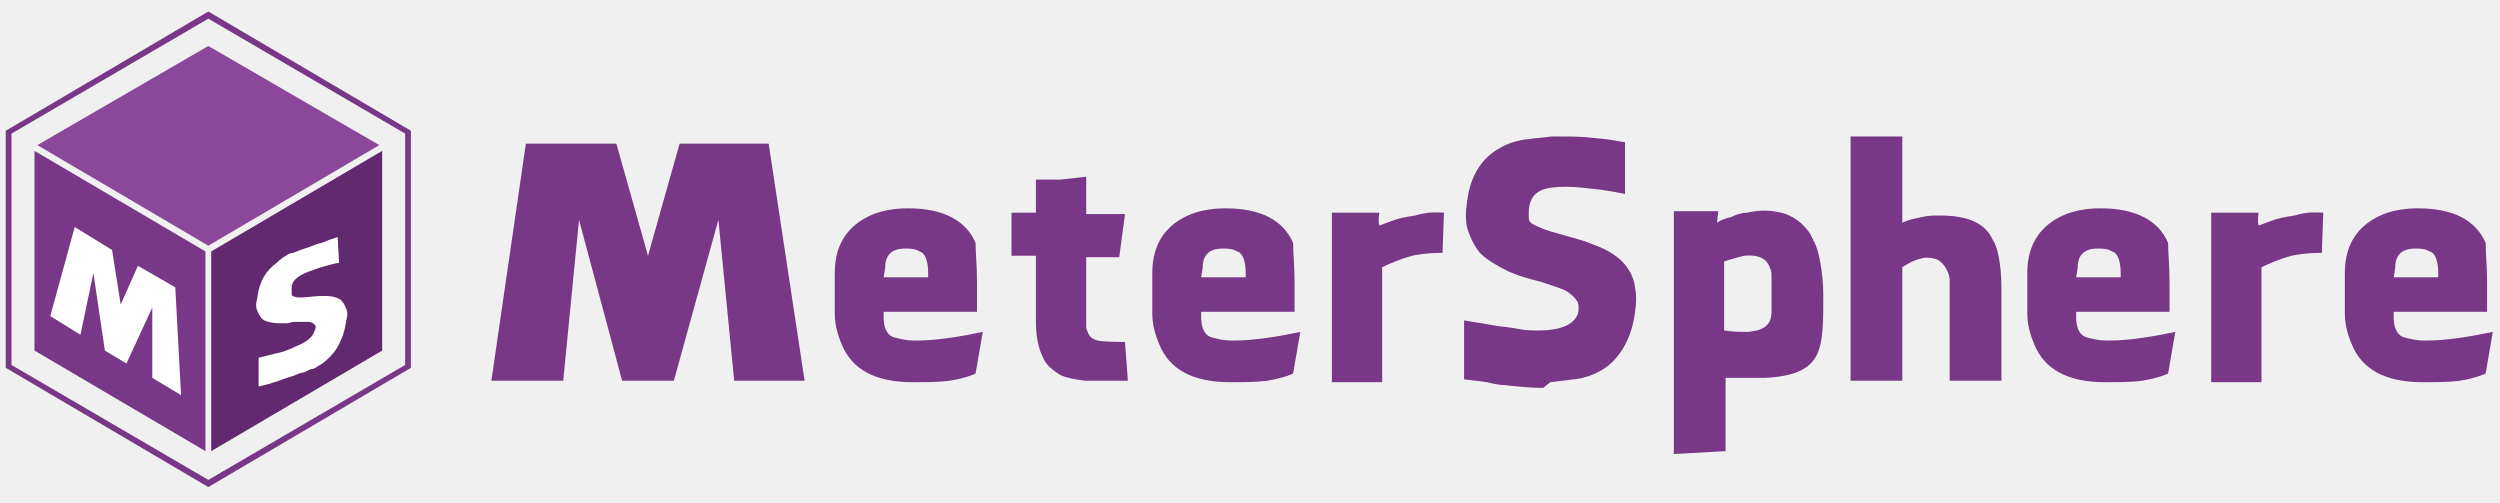
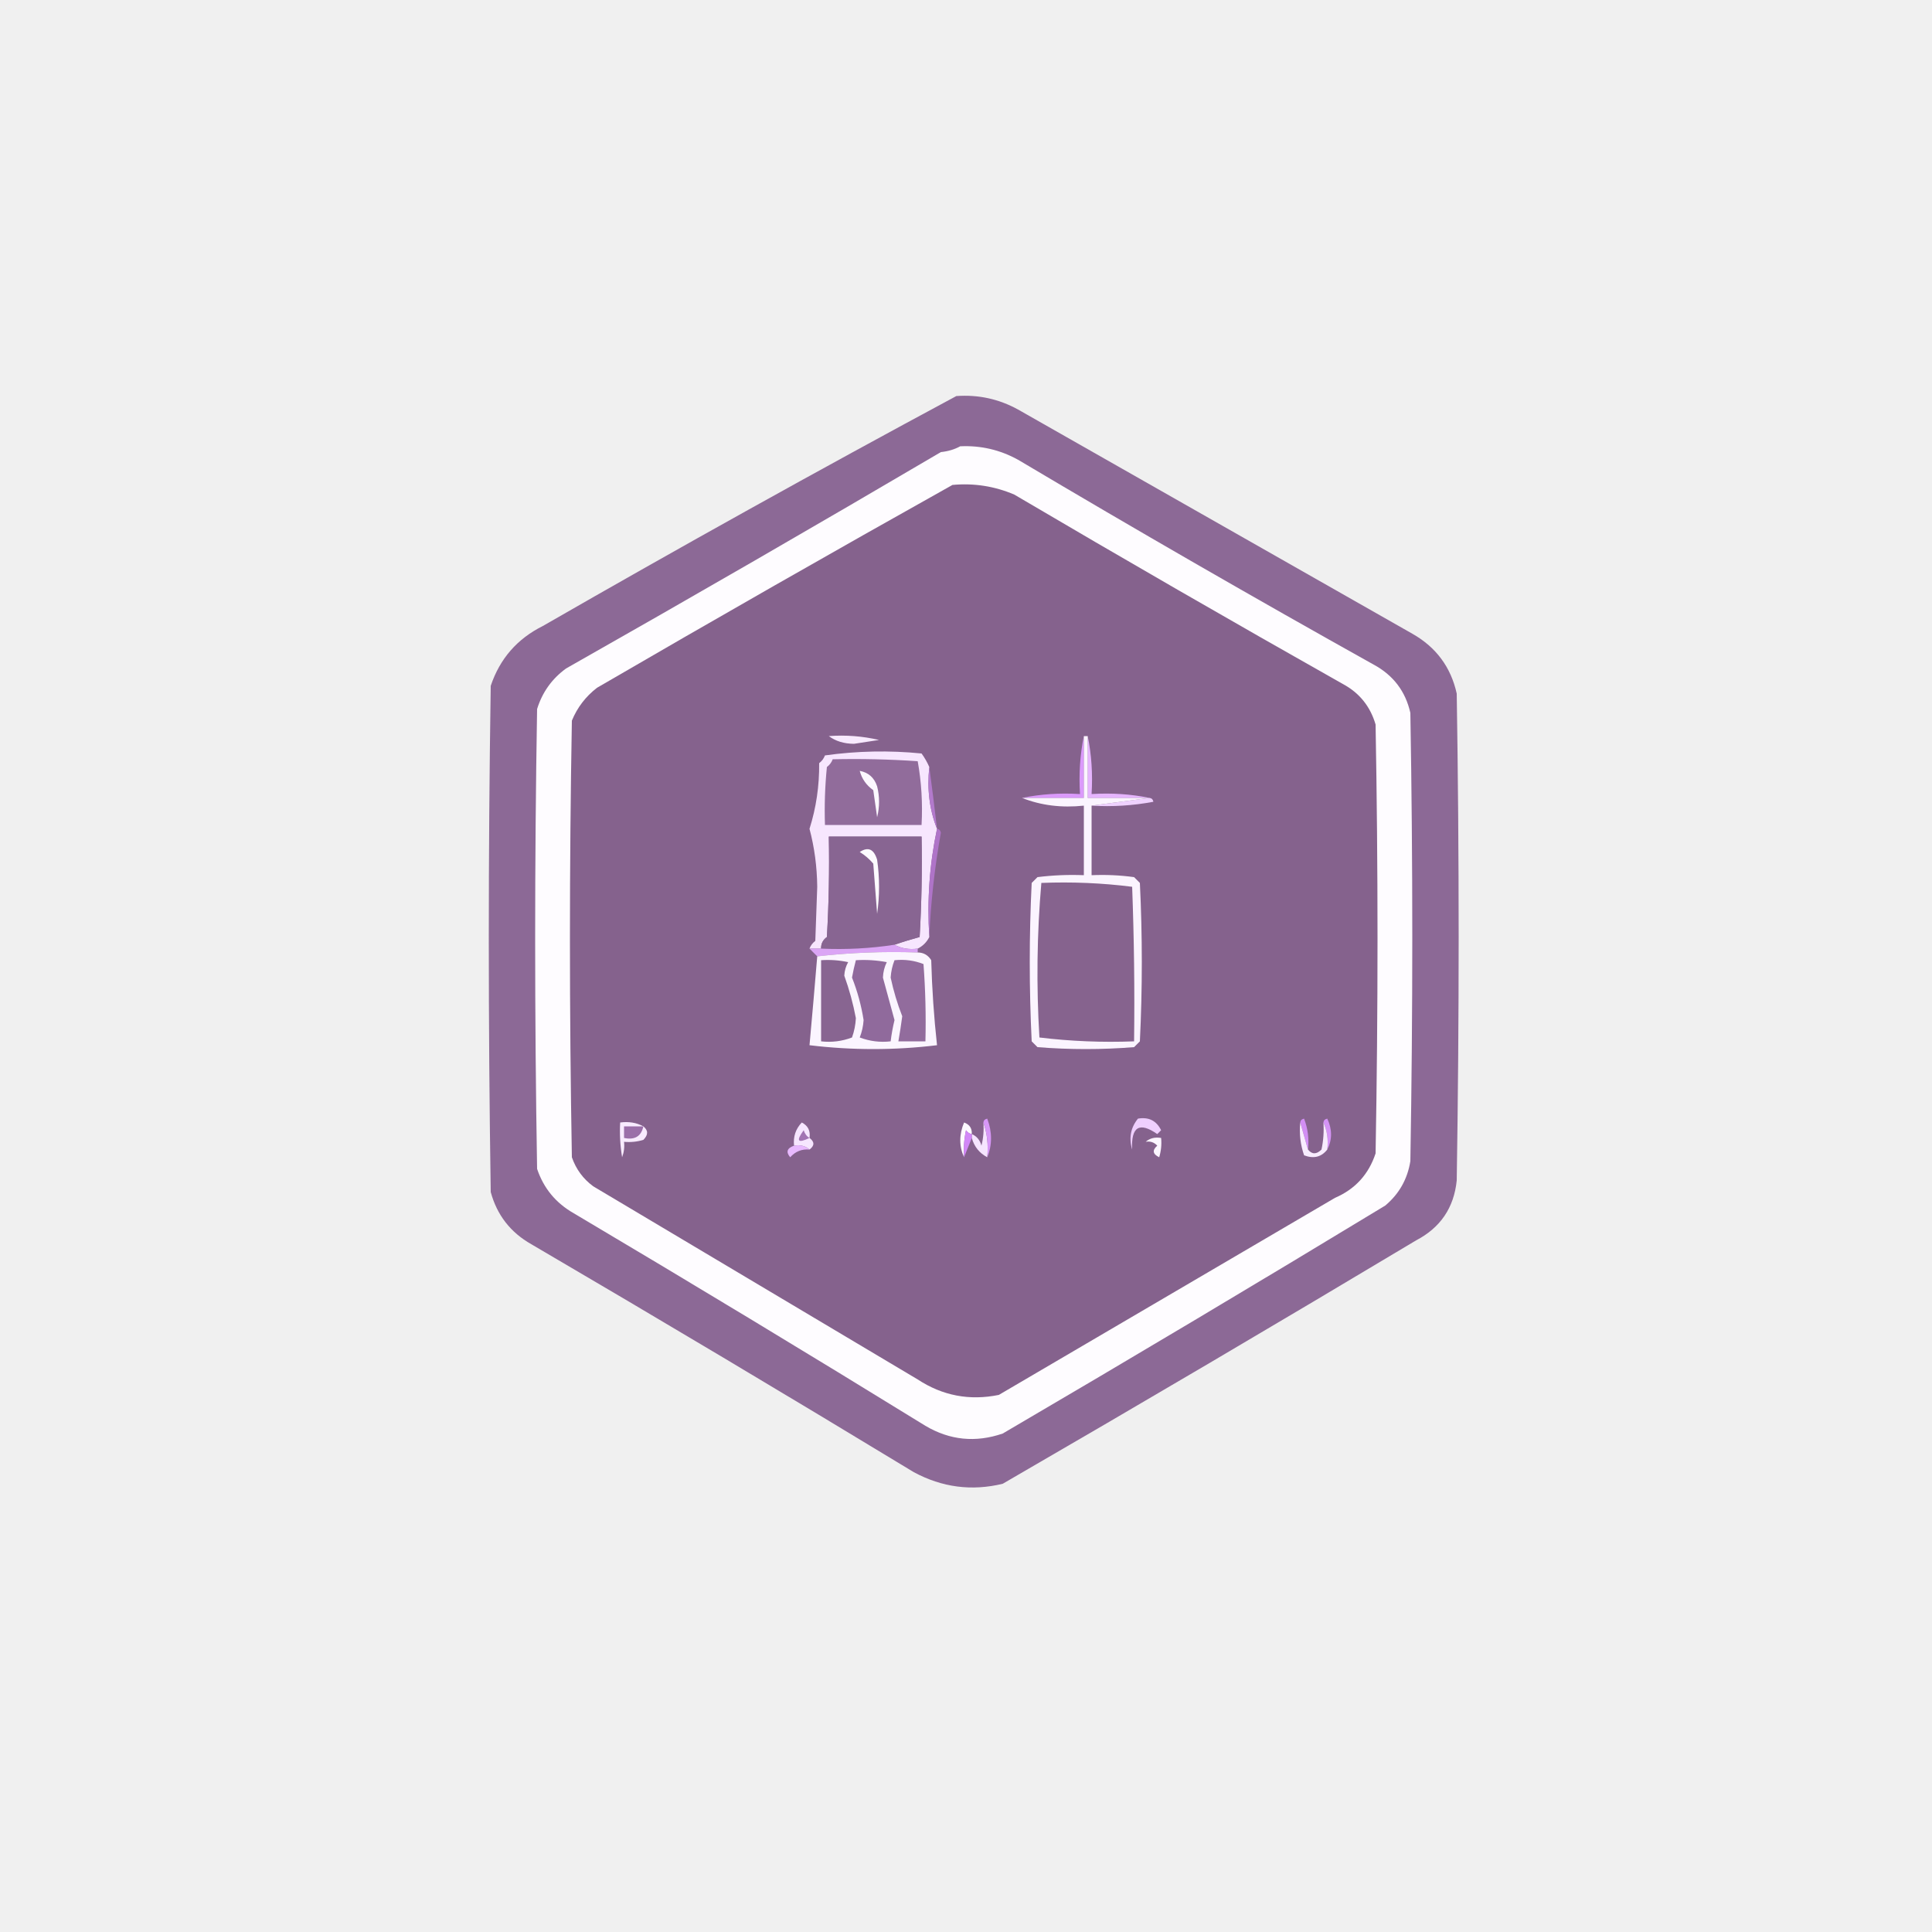
- <svg xmlns="http://www.w3.org/2000/svg" version="1.1" id="图层_1" x="0px" y="0px" viewBox="947.2 183.1 174 35" style="enable-background:new 947.2 183.1 174 35;" xml:space="preserve">
-   <style type="text/css">
- 	.st0{fill:#783887;}
- 	.st1{fill:#622870;}
- 	.st2{fill:#8B489B;}
- 	.st3{fill:#FFFFFF;}
- </style>
+ <svg xmlns="http://www.w3.org/2000/svg" version="1.1" width="500px" height="500px" style="shape-rendering:geometricPrecision; text-rendering:geometricPrecision; image-rendering:optimizeQuality; fill-rule:evenodd; clip-rule:evenodd">
  <g>
-     <g id="XMLID_803_">
-       <path id="XMLID_829_" class="st0" d="M998.3,209.6l-1.1-11.2l-3.1,11.2h-3.6l-3-11.2l-1.1,11.2l-5,0l2.4-16.5h6.3l2.2,7.8l2.2-7.8    h6.2l2.5,16.5H998.3z" />
-       <path id="XMLID_826_" class="st0" d="M1015.2,202.7v2.1h-6.5l0,0.4c0,0.8,0.3,1.3,0.8,1.4c0.4,0.1,0.8,0.2,1.3,0.2h0.3    c1.3,0,3.1-0.3,4.5-0.6h0l-0.5,2.9c0,0-0.6,0.3-1.8,0.5c-0.8,0.1-1.6,0.1-2.6,0.1c-2.6,0-4.2-0.9-4.9-2.6    c-0.3-0.7-0.5-1.4-0.5-2.2v-2.8c0-2.1,1-3.4,2.7-4.1c0.8-0.3,1.6-0.4,2.4-0.4c2.4,0,4,0.8,4.7,2.4    C1015.1,200.7,1015.2,201.6,1015.2,202.7z M1011.8,202.1c0-0.8-0.2-1.4-0.6-1.5c-0.3-0.2-0.7-0.2-1-0.2c-1,0-1.4,0.5-1.4,1.4    l-0.1,0.6h3.1V202.1z" />
-       <path id="XMLID_823_" class="st0" d="M1037.3,202.7v2.1h-6.5l0,0.4c0,0.8,0.3,1.3,0.8,1.4c0.4,0.1,0.8,0.2,1.3,0.2h0.3    c1.3,0,3.1-0.3,4.5-0.6h0l-0.5,2.9c0,0-0.6,0.3-1.8,0.5c-0.8,0.1-1.6,0.1-2.6,0.1c-2.6,0-4.2-0.9-4.9-2.6    c-0.3-0.7-0.5-1.4-0.5-2.2v-2.8c0-2.1,1-3.4,2.7-4.1c0.8-0.3,1.6-0.4,2.4-0.4c2.4,0,4,0.8,4.7,2.4    C1037.2,200.7,1037.3,201.6,1037.3,202.7z M1033.9,202.1c0-0.8-0.2-1.4-0.6-1.5c-0.3-0.2-0.7-0.2-1-0.2c-1,0-1.4,0.5-1.4,1.4    l-0.1,0.6h3.1V202.1L1033.9,202.1z" />
-       <path id="XMLID_820_" class="st0" d="M1098.2,202.7v2.1h-6.5l0,0.4c0,0.8,0.3,1.3,0.8,1.4c0.4,0.1,0.8,0.2,1.3,0.2h0.3    c1.3,0,3.1-0.3,4.5-0.6h0l-0.5,2.9c0,0-0.6,0.3-1.8,0.5c-0.8,0.1-1.6,0.1-2.6,0.1c-2.6,0-4.2-0.9-4.9-2.6    c-0.3-0.7-0.5-1.4-0.5-2.2v-2.8c0-2.1,1-3.4,2.7-4.1c0.8-0.3,1.6-0.4,2.4-0.4c2.4,0,4,0.8,4.7,2.4    C1098.1,200.7,1098.2,201.6,1098.2,202.7z M1094.8,202.1c0-0.8-0.2-1.4-0.6-1.5c-0.3-0.2-0.7-0.2-1-0.2c-1,0-1.4,0.5-1.4,1.4    l-0.1,0.6h3.1V202.1z" />
-       <path id="XMLID_817_" class="st0" d="M1120.3,202.7v2.1h-6.5l0,0.4c0,0.8,0.3,1.3,0.8,1.4c0.4,0.1,0.8,0.2,1.3,0.2h0.3    c1.3,0,3.1-0.3,4.5-0.6h0l-0.5,2.9c0,0-0.6,0.3-1.8,0.5c-0.8,0.1-1.6,0.1-2.6,0.1c-2.6,0-4.2-0.9-4.9-2.6    c-0.3-0.7-0.5-1.4-0.5-2.2v-2.8c0-2.1,1-3.4,2.7-4.1c0.8-0.3,1.6-0.4,2.4-0.4c2.4,0,4,0.8,4.7,2.4    C1120.2,200.7,1120.3,201.6,1120.3,202.7z M1116.9,202.1c0-0.8-0.2-1.4-0.6-1.5c-0.3-0.2-0.7-0.2-1-0.2c-1,0-1.4,0.5-1.4,1.4    l-0.1,0.6h3.1V202.1z" />
-       <path id="XMLID_815_" class="st0" d="M1025.7,209.6h-2.1c-0.4,0-0.7,0-0.9,0c-0.7-0.1-1.3-0.2-1.7-0.4c-0.5-0.3-1-0.7-1.2-1.2    c-0.3-0.6-0.5-1.4-0.5-2.5l0-4.6h-1.7v-3h1.7v-2.3l1.7,0l1.8-0.2v2.6h2.7l-0.4,3h-2.3v4.4c0,0.1,0,0.2,0,0.3c0,0.2,0,0.3,0.1,0.5    c0.1,0.3,0.3,0.5,0.7,0.6c0.3,0.1,1.9,0.1,1.9,0.1L1025.7,209.6z" />
-       <path id="XMLID_813_" class="st0" d="M1047.7,197.9l-0.1,2.8c-0.3,0-1.2,0-2.1,0.2c-0.8,0.2-1.7,0.6-2.1,0.8v8h-3.5v-11.8h3.3    c0,0-0.1,0.6,0,0.9l0.8-0.3c0.5-0.2,1-0.3,1.7-0.4C1046.7,197.8,1047.3,197.9,1047.7,197.9z" />
-       <path id="XMLID_811_" class="st0" d="M1108.9,197.9l-0.1,2.8c-0.3,0-1.2,0-2.1,0.2c-0.8,0.2-1.7,0.6-2.1,0.8v8h-3.5v-11.8h3.3    c0,0-0.1,0.6,0,0.9l0.8-0.3c0.5-0.2,1-0.3,1.7-0.4C1107.9,197.8,1108.5,197.9,1108.9,197.9z" />
-       <path id="XMLID_809_" class="st0" d="M1054.6,210.1c-0.8,0-1.8-0.1-2.7-0.2c-0.4,0-0.8-0.1-1.2-0.2l-1.6-0.2l0-4.1l2.4,0.4    c0,0,1,0.1,1.4,0.2c0.5,0.1,1,0.1,1.4,0.1c1.5,0,2.4-0.4,2.7-1.1c0.1-0.3,0.1-0.6,0-0.9c-0.2-0.3-0.5-0.6-0.9-0.8    c-0.2-0.1-0.5-0.2-0.8-0.3l-0.9-0.3c-0.4-0.1-0.8-0.2-1.1-0.3c-0.4-0.1-0.8-0.3-1.1-0.4c-0.8-0.4-1.5-0.8-2-1.3    c-0.4-0.5-0.7-1.1-0.9-1.8c-0.1-0.5-0.1-1.1,0-1.7c0.2-1.8,1-3.1,2.3-3.8c0.5-0.3,1.1-0.5,1.8-0.6c0.3,0,0.6-0.1,0.9-0.1l0.9-0.1    h0.6c0.7,0,1.5,0,2.3,0.1l1,0.1l1.2,0.2l0,3.6c-0.5-0.1-1-0.2-1.7-0.3c-0.9-0.1-1.7-0.2-2.4-0.2c-1.6,0-2.2,0.3-2.5,1.1    c-0.1,0.3-0.1,0.6-0.1,0.9c0,0.4,0,0.5,0.7,0.8c0.2,0.1,0.5,0.2,0.8,0.3l2.1,0.6c0.4,0.1,0.8,0.3,1.1,0.4c0.8,0.3,1.4,0.7,1.8,1.1    c0.5,0.5,0.8,1.1,0.9,1.8c0.1,0.5,0.1,1.1,0,1.7c-0.2,1.8-1.1,3.4-2.4,4.1c-0.5,0.3-1.1,0.5-1.8,0.6c-0.3,0-0.6,0.1-0.9,0.1    l-0.8,0.1L1054.6,210.1L1054.6,210.1z" />
-       <path id="XMLID_806_" class="st0" d="M1063.6,197.8h3.2l-0.1,0.8c0.3-0.2,0.6-0.3,1-0.4c0.4-0.2,0.8-0.3,1.1-0.3    c0.9-0.2,1.8-0.2,2.7,0.1c0.5,0.2,1,0.5,1.4,1c0.2,0.2,0.3,0.4,0.4,0.6l0.1,0.2c0,0.1,0.1,0.1,0.1,0.2c0.2,0.4,0.3,0.9,0.4,1.4    c0.1,0.6,0.2,1.3,0.2,2.2v0.7c0,1.8-0.1,2.7-0.4,3.4c-0.5,1.1-1.6,1.6-3.7,1.7c-0.3,0-0.7,0-1.2,0l-0.8,0c-0.3,0-0.5,0-0.7,0v5.1    l-3.6,0.2V197.8L1063.6,197.8z M1067.2,206.1c0.7,0.1,1.1,0.1,1.7,0.1l0.6-0.1c0.7-0.2,1-0.6,1-1.3v-2.3c0-0.3,0-0.6-0.1-0.7    c-0.2-0.7-0.8-1-1.8-0.9l-0.4,0.1l-0.7,0.2l-0.3,0.1L1067.2,206.1L1067.2,206.1z" />
-       <path id="XMLID_804_" class="st0" d="M1086.5,203.2v6.4h-3.6v-7c0-0.4-0.3-1.1-0.8-1.4c-0.4-0.2-1-0.2-1.2-0.1    c-0.5,0.1-1,0.4-1.3,0.6v7.9h-3.6v-17l3.6,0v6c0.4-0.2,0.9-0.3,1.4-0.4c0.4-0.1,0.8-0.1,1.2-0.1c2.1,0,3.2,0.6,3.7,1.7    C1086.2,200.2,1086.5,201.4,1086.5,203.2z" />
-     </g>
-     <g id="XMLID_799_">
-       <path id="XMLID_800_" class="st0" d="M961.7,184.4l13.7,8v16.1l-13.7,8l-13.7-8v-16.1L961.7,184.4 M961.7,183.9l-14.1,8.3v16.5    l14.1,8.3l14.1-8.3v-16.5L961.7,183.9L961.7,183.9z" />
-     </g>
-     <g id="XMLID_796_">
-       <polygon id="XMLID_64_" class="st1" points="961.9,200.6 973.8,193.6 973.8,207.5 961.9,214.5   " />
-     </g>
-     <polygon id="XMLID_795_" class="st2" points="949.8,193.2 961.7,186.3 973.6,193.2 961.7,200.2  " />
-     <g id="XMLID_792_">
-       <polygon id="XMLID_65_" class="st0" points="949.6,207.5 949.6,193.6 961.5,200.6 961.5,214.5   " />
-     </g>
-     <g id="XMLID_789_">
-       <path id="XMLID_790_" class="st3" d="M957.8,209.4v-4.9l-1.8,3.9l-1.5-0.9l-0.8-5.4l-0.9,4.3l-2.1-1.3l1.7-6.2l2.6,1.6l0.6,3.8    l1.2-2.7l2.6,1.5l0.4,7.5L957.8,209.4z" />
-     </g>
-     <g id="XMLID_786_">
-       <path id="XMLID_787_" class="st3" d="M968,209.1c-0.4,0.2-0.9,0.3-1.4,0.5c-0.2,0.1-0.4,0.1-0.6,0.2l-0.8,0.2l0-2l1.2-0.3    c0,0,0.5-0.1,0.7-0.2c0.3-0.1,0.5-0.2,0.7-0.3c0.8-0.3,1.2-0.7,1.3-1.1c0.1-0.2,0.1-0.3,0-0.4c-0.1-0.1-0.2-0.2-0.5-0.2    c-0.1,0-0.2,0-0.4,0l-0.5,0c-0.2,0-0.4,0.1-0.5,0.1c-0.2,0-0.4,0-0.6,0c-0.4,0-0.8-0.1-1-0.2c-0.2-0.1-0.4-0.4-0.5-0.7    c-0.1-0.2-0.1-0.5,0-0.8c0.1-0.9,0.4-1.7,1.1-2.3c0.3-0.2,0.5-0.5,0.9-0.7c0.1-0.1,0.3-0.2,0.5-0.2l0.5-0.2l0.3-0.1    c0.4-0.1,0.7-0.3,1.2-0.4l0.5-0.2l0.6-0.2l0.1,1.8c-0.2,0-0.5,0.1-0.9,0.2c-0.4,0.1-0.9,0.3-1.2,0.4c-0.8,0.3-1.1,0.6-1.2,1    c0,0.2,0,0.3,0,0.5c0,0.2,0,0.2,0.4,0.3c0.1,0,0.3,0,0.4,0l1.1-0.1c0.2,0,0.4,0,0.5,0c0.4,0,0.7,0.1,0.9,0.2    c0.2,0.1,0.4,0.4,0.5,0.7c0.1,0.2,0.1,0.5,0,0.8c-0.1,0.9-0.5,1.9-1.1,2.5c-0.2,0.2-0.5,0.5-0.9,0.7c-0.1,0.1-0.3,0.2-0.5,0.2    l-0.4,0.2L968,209.1z" />
-     </g>
+     <path style="opacity:0.97" fill="#896593" d="M 247.5,102.5 C 253.189,102.089 258.522,103.256 263.5,106C 297.5,125.333 331.5,144.667 365.5,164C 371.651,167.479 375.484,172.646 377,179.5C 377.667,221.5 377.667,263.5 377,305.5C 376.288,312.547 372.788,317.714 366.5,321C 330.998,342.252 295.331,363.252 259.5,384C 251.486,385.943 243.819,384.943 236.5,381C 203.665,361.082 170.665,341.415 137.5,322C 132.123,318.957 128.623,314.457 127,308.5C 126.333,264.833 126.333,221.167 127,177.5C 129.351,170.481 133.851,165.314 140.5,162C 175.981,141.599 211.647,121.765 247.5,102.5 Z" />
+   </g>
+   <g>
+     <path style="opacity:1" fill="#fefcff" d="M 248.5,115.5 C 253.836,115.251 258.836,116.418 263.5,119C 293.908,137.066 324.575,154.733 355.5,172C 360.581,174.743 363.747,178.91 365,184.5C 365.667,223.167 365.667,261.833 365,300.5C 364.258,305.151 362.092,308.984 358.5,312C 325.665,331.918 292.665,351.585 259.5,371C 252.479,373.405 245.813,372.738 239.5,369C 209.333,350.415 178.999,332.082 148.5,314C 143.856,311.359 140.689,307.525 139,302.5C 138.333,262.833 138.333,223.167 139,183.5C 140.339,179.163 142.839,175.663 146.5,173C 178.997,154.586 211.33,135.919 243.5,117C 245.382,116.802 247.048,116.302 248.5,115.5 Z" />
+   </g>
+   <g>
+     <path style="opacity:1" fill="#85628d" d="M 246.5,125.5 C 252.072,124.99 257.405,125.823 262.5,128C 290.67,144.586 319.003,160.919 347.5,177C 351.788,179.292 354.622,182.792 356,187.5C 356.667,224.5 356.667,261.5 356,298.5C 354.212,303.92 350.712,307.753 345.5,310C 316.5,327 287.5,344 258.5,361C 250.918,362.548 243.918,361.215 237.5,357C 209.5,340.333 181.5,323.667 153.5,307C 150.894,305.062 149.061,302.562 148,299.5C 147.333,261.833 147.333,224.167 148,186.5C 149.4,183.098 151.567,180.264 154.5,178C 185.099,160.206 215.765,142.706 246.5,125.5 Z" />
+   </g>
+   <g>
+     <path style="opacity:1" fill="#f8eaff" d="M 214.5,190.5 C 218.884,190.174 223.217,190.508 227.5,191.5C 225.333,191.833 223.167,192.167 221,192.5C 218.39,192.467 216.223,191.8 214.5,190.5 Z" />
+   </g>
+   <g>
+     <path style="opacity:1" fill="#f7e6fe" d="M 240.5,198.5 C 239.887,204.271 240.554,209.604 242.5,214.5C 240.569,223.57 239.903,232.903 240.5,242.5C 239.833,243.833 238.833,244.833 237.5,245.5C 235.265,245.795 233.265,245.461 231.5,244.5C 233.556,243.784 235.723,243.117 238,242.5C 238.5,233.84 238.666,225.173 238.5,216.5C 230.5,216.5 222.5,216.5 214.5,216.5C 214.666,225.173 214.5,233.84 214,242.5C 212.961,243.244 212.461,244.244 212.5,245.5C 211.5,245.5 210.5,245.5 209.5,245.5C 209.783,244.711 210.283,244.044 211,243.5C 211.167,238.833 211.333,234.167 211.5,229.5C 211.446,224.321 210.779,219.321 209.5,214.5C 211.225,209.05 212.058,203.384 212,197.5C 212.692,196.975 213.192,196.308 213.5,195.5C 221.813,194.335 230.147,194.168 238.5,195C 239.305,196.113 239.972,197.279 240.5,198.5 Z" />
+   </g>
+   <g>
+     <path style="opacity:1" fill="#916c9b" d="M 215.5,196.5 C 222.841,196.334 230.174,196.5 237.5,197C 238.473,202.407 238.807,207.907 238.5,213.5C 230.167,213.5 221.833,213.5 213.5,213.5C 213.334,208.489 213.501,203.489 214,198.5C 214.717,197.956 215.217,197.289 215.5,196.5 Z" />
+   </g>
+   <g>
+     <path style="opacity:1" fill="#b37acc" d="M 240.5,198.5 C 241.21,203.732 241.877,209.065 242.5,214.5C 240.554,209.604 239.887,204.271 240.5,198.5 Z" />
+   </g>
+   <g>
+     <path style="opacity:1" fill="#fcf8ff" d="M 222.5,199.5 C 224.752,199.916 226.252,201.249 227,203.5C 227.667,206.167 227.667,208.833 227,211.5C 226.667,209.167 226.333,206.833 226,204.5C 224.198,203.211 223.031,201.544 222.5,199.5 Z" />
+   </g>
+   <g>
+     <path style="opacity:1" fill="#db9afb" d="M 280.5,190.5 C 280.5,195.833 280.5,201.167 280.5,206.5C 275.167,206.5 269.833,206.5 264.5,206.5C 269.305,205.513 274.305,205.179 279.5,205.5C 279.179,200.305 279.513,195.305 280.5,190.5 Z" />
+   </g>
+   <g>
+     <path style="opacity:1" fill="#e6b5ff" d="M 281.5,190.5 C 282.487,195.305 282.821,200.305 282.5,205.5C 287.695,205.179 292.695,205.513 297.5,206.5C 292.167,206.5 286.833,206.5 281.5,206.5C 281.5,201.167 281.5,195.833 281.5,190.5 Z" />
+   </g>
+   <g>
+     <path style="opacity:1" fill="#efd1ff" d="M 297.5,206.5 C 298.043,206.56 298.376,206.893 298.5,207.5C 293.208,208.495 287.875,208.828 282.5,208.5C 287.5,207.833 292.5,207.167 297.5,206.5 Z" />
+   </g>
+   <g>
+     <path style="opacity:1" fill="#886592" d="M 231.5,244.5 C 225.256,245.458 218.923,245.791 212.5,245.5C 212.461,244.244 212.961,243.244 214,242.5C 214.5,233.84 214.666,225.173 214.5,216.5C 222.5,216.5 230.5,216.5 238.5,216.5C 238.666,225.173 238.5,233.84 238,242.5C 235.723,243.117 233.556,243.784 231.5,244.5 Z" />
+   </g>
+   <g>
+     <path style="opacity:1" fill="#af74c8" d="M 242.5,214.5 C 243.043,214.56 243.376,214.893 243.5,215.5C 241.887,224.486 240.887,233.486 240.5,242.5C 239.903,232.903 240.569,223.57 242.5,214.5 Z" />
+   </g>
+   <g>
+     <path style="opacity:1" fill="#fdfbff" d="M 222.5,220.5 C 224.665,219.065 226.165,219.731 227,222.5C 227.667,227.167 227.667,231.833 227,236.5C 226.667,232.167 226.333,227.833 226,223.5C 224.961,222.29 223.794,221.29 222.5,220.5 Z" />
+   </g>
+   <g>
+     <path style="opacity:1" fill="#fbf4ff" d="M 280.5,190.5 C 280.833,190.5 281.167,190.5 281.5,190.5C 281.5,195.833 281.5,201.167 281.5,206.5C 286.833,206.5 292.167,206.5 297.5,206.5C 292.5,207.167 287.5,207.833 282.5,208.5C 282.5,214.5 282.5,220.5 282.5,226.5C 286.182,226.335 289.848,226.501 293.5,227C 294,227.5 294.5,228 295,228.5C 295.667,242.167 295.667,255.833 295,269.5C 294.5,270 294,270.5 293.5,271C 285.167,271.667 276.833,271.667 268.5,271C 268,270.5 267.5,270 267,269.5C 266.333,255.833 266.333,242.167 267,228.5C 267.5,228 268,227.5 268.5,227C 272.486,226.501 276.486,226.334 280.5,226.5C 280.5,220.5 280.5,214.5 280.5,208.5C 274.729,209.113 269.396,208.446 264.5,206.5C 269.833,206.5 275.167,206.5 280.5,206.5C 280.5,201.167 280.5,195.833 280.5,190.5 Z" />
+   </g>
+   <g>
+     <path style="opacity:1" fill="#86638e" d="M 269.5,228.5 C 277.42,228.185 285.253,228.518 293,229.5C 293.5,242.829 293.667,256.163 293.5,269.5C 285.248,269.816 277.081,269.482 269,268.5C 268.187,255.092 268.353,241.758 269.5,228.5 Z" />
+   </g>
+   <g>
+     <path style="opacity:1" fill="#dba5f5" d="M 231.5,244.5 C 233.265,245.461 235.265,245.795 237.5,245.5C 237.5,245.833 237.5,246.167 237.5,246.5C 228.749,246.197 220.082,246.53 211.5,247.5C 210.833,246.833 210.167,246.167 209.5,245.5C 210.5,245.5 211.5,245.5 212.5,245.5C 218.923,245.791 225.256,245.458 231.5,244.5 Z" />
+   </g>
+   <g>
+     <path style="opacity:1" fill="#fbf5ff" d="M 237.5,246.5 C 239.017,246.511 240.184,247.177 241,248.5C 241.2,255.883 241.7,263.216 242.5,270.5C 231.5,271.833 220.5,271.833 209.5,270.5C 210.2,262.835 210.867,255.169 211.5,247.5C 220.082,246.53 228.749,246.197 237.5,246.5 Z" />
+   </g>
+   <g>
+     <path style="opacity:1" fill="#886591" d="M 212.5,248.5 C 214.857,248.337 217.19,248.503 219.5,249C 218.903,250.062 218.57,251.228 218.5,252.5C 219.795,256.088 220.795,259.755 221.5,263.5C 221.41,265.228 221.077,266.894 220.5,268.5C 217.914,269.48 215.247,269.813 212.5,269.5C 212.5,262.5 212.5,255.5 212.5,248.5 Z" />
+   </g>
+   <g>
+     <path style="opacity:1" fill="#906a9c" d="M 221.5,248.5 C 224.187,248.336 226.854,248.503 229.5,249C 228.892,250.231 228.559,251.564 228.5,253C 229.487,256.65 230.487,260.317 231.5,264C 231.057,265.825 230.723,267.658 230.5,269.5C 227.753,269.813 225.086,269.48 222.5,268.5C 223.063,267.061 223.397,265.561 223.5,264C 222.905,260.216 221.905,256.549 220.5,253C 220.773,251.467 221.106,249.967 221.5,248.5 Z" />
+   </g>
+   <g>
+     <path style="opacity:1" fill="#926c9d" d="M 231.5,248.5 C 234.119,248.232 236.619,248.565 239,249.5C 239.5,256.158 239.666,262.825 239.5,269.5C 237.167,269.5 234.833,269.5 232.5,269.5C 232.878,267.354 233.212,265.187 233.5,263C 232.241,259.796 231.241,256.463 230.5,253C 230.605,251.408 230.939,249.908 231.5,248.5 Z" />
+   </g>
+   <g>
+     <path style="opacity:1" fill="#f8ebff" d="M 166.5,291.5 C 167.791,292.542 167.791,293.708 166.5,295C 164.866,295.494 163.199,295.66 161.5,295.5C 161.657,296.873 161.49,298.207 161,299.5C 160.502,296.518 160.335,293.518 160.5,290.5C 162.735,290.205 164.735,290.539 166.5,291.5 Z" />
+   </g>
+   <g>
+     <path style="opacity:1" fill="#fdf9ff" d="M 251.5,293.5 C 250.883,293.389 250.383,293.056 250,292.5C 249.503,294.81 249.337,297.143 249.5,299.5C 248.197,296.645 248.197,293.645 249.5,290.5C 250.919,291.005 251.585,292.005 251.5,293.5 Z" />
+   </g>
+   <g>
+     <path style="opacity:1" fill="#f6e5ff" d="M 254.5,290.5 C 255.477,293.287 255.81,296.287 255.5,299.5C 253.457,298.421 252.124,296.754 251.5,294.5C 251.5,294.167 251.5,293.833 251.5,293.5C 252.79,294.058 253.623,295.058 254,296.5C 254.495,294.527 254.662,292.527 254.5,290.5 Z" />
+   </g>
+   <g>
+     <path style="opacity:1" fill="#d797f7" d="M 254.5,290.5 C 254.56,289.957 254.893,289.624 255.5,289.5C 256.806,292.98 256.806,296.313 255.5,299.5C 255.81,296.287 255.477,293.287 254.5,290.5 Z" />
+   </g>
+   <g>
+     <path style="opacity:1" fill="#d28ef4" d="M 336.5,290.5 C 336.56,289.957 336.893,289.624 337.5,289.5C 338.48,292.086 338.813,294.753 338.5,297.5C 337.833,295.167 337.167,292.833 336.5,290.5 Z" />
+   </g>
+   <g>
+     <path style="opacity:1" fill="#d594f6" d="M 342.5,290.5 C 342.56,289.957 342.893,289.624 343.5,289.5C 344.8,292.309 344.8,294.976 343.5,297.5C 343.802,294.941 343.468,292.607 342.5,290.5 Z" />
+   </g>
+   <g>
+     <path style="opacity:1" fill="#9b6fa9" d="M 166.5,291.5 C 165.952,294.084 164.285,295.084 161.5,294.5C 161.5,293.5 161.5,292.5 161.5,291.5C 163.167,291.5 164.833,291.5 166.5,291.5 Z" />
+   </g>
+   <g>
+     <path style="opacity:1" fill="#efcffe" d="M 294.5,289.5 C 297.278,289.022 299.278,290.022 300.5,292.5C 300.167,292.833 299.833,293.167 299.5,293.5C 294.872,290.26 292.705,291.594 293,297.5C 292.109,294.502 292.609,291.836 294.5,289.5 Z" />
+   </g>
+   <g>
+     <path style="opacity:1" fill="#d287f7" d="M 251.5,293.5 C 251.5,293.833 251.5,294.167 251.5,294.5C 250.833,296.167 250.167,297.833 249.5,299.5C 249.337,297.143 249.503,294.81 250,292.5C 250.383,293.056 250.883,293.389 251.5,293.5 Z" />
+   </g>
+   <g>
+     <path style="opacity:1" fill="#fcf6ff" d="M 296.5,295.5 C 297.568,294.566 298.901,294.232 300.5,294.5C 300.66,296.199 300.494,297.866 300,299.5C 298.312,298.675 298.145,297.675 299.5,296.5C 298.675,295.614 297.675,295.281 296.5,295.5 Z" />
+   </g>
+   <g>
+     <path style="opacity:1" fill="#f6e6ff" d="M 209.5,294.5 C 210.833,295.5 210.833,296.5 209.5,297.5C 208.432,296.566 207.099,296.232 205.5,296.5C 205.247,294.173 205.914,292.173 207.5,290.5C 209.111,291.32 209.778,292.654 209.5,294.5 Z" />
+   </g>
+   <g>
+     <path style="opacity:1" fill="#a274b3" d="M 209.5,294.5 C 206.443,295.97 205.943,295.303 208,292.5C 208.278,293.416 208.778,294.082 209.5,294.5 Z" />
+   </g>
+   <g>
+     <path style="opacity:1" fill="#e8b9ff" d="M 205.5,296.5 C 207.099,296.232 208.432,296.566 209.5,297.5C 207.508,297.328 205.842,297.995 204.5,299.5C 203.335,298.14 203.668,297.14 205.5,296.5 Z" />
+   </g>
+   <g>
+     <path style="opacity:1" fill="#f8ecff" d="M 336.5,290.5 C 337.167,292.833 337.833,295.167 338.5,297.5C 339.542,298.791 340.708,298.791 342,297.5C 342.497,295.19 342.663,292.857 342.5,290.5C 343.468,292.607 343.802,294.941 343.5,297.5C 341.989,299.441 339.989,299.941 337.5,299C 336.556,296.281 336.223,293.448 336.5,290.5 Z" />
  </g>
</svg>
